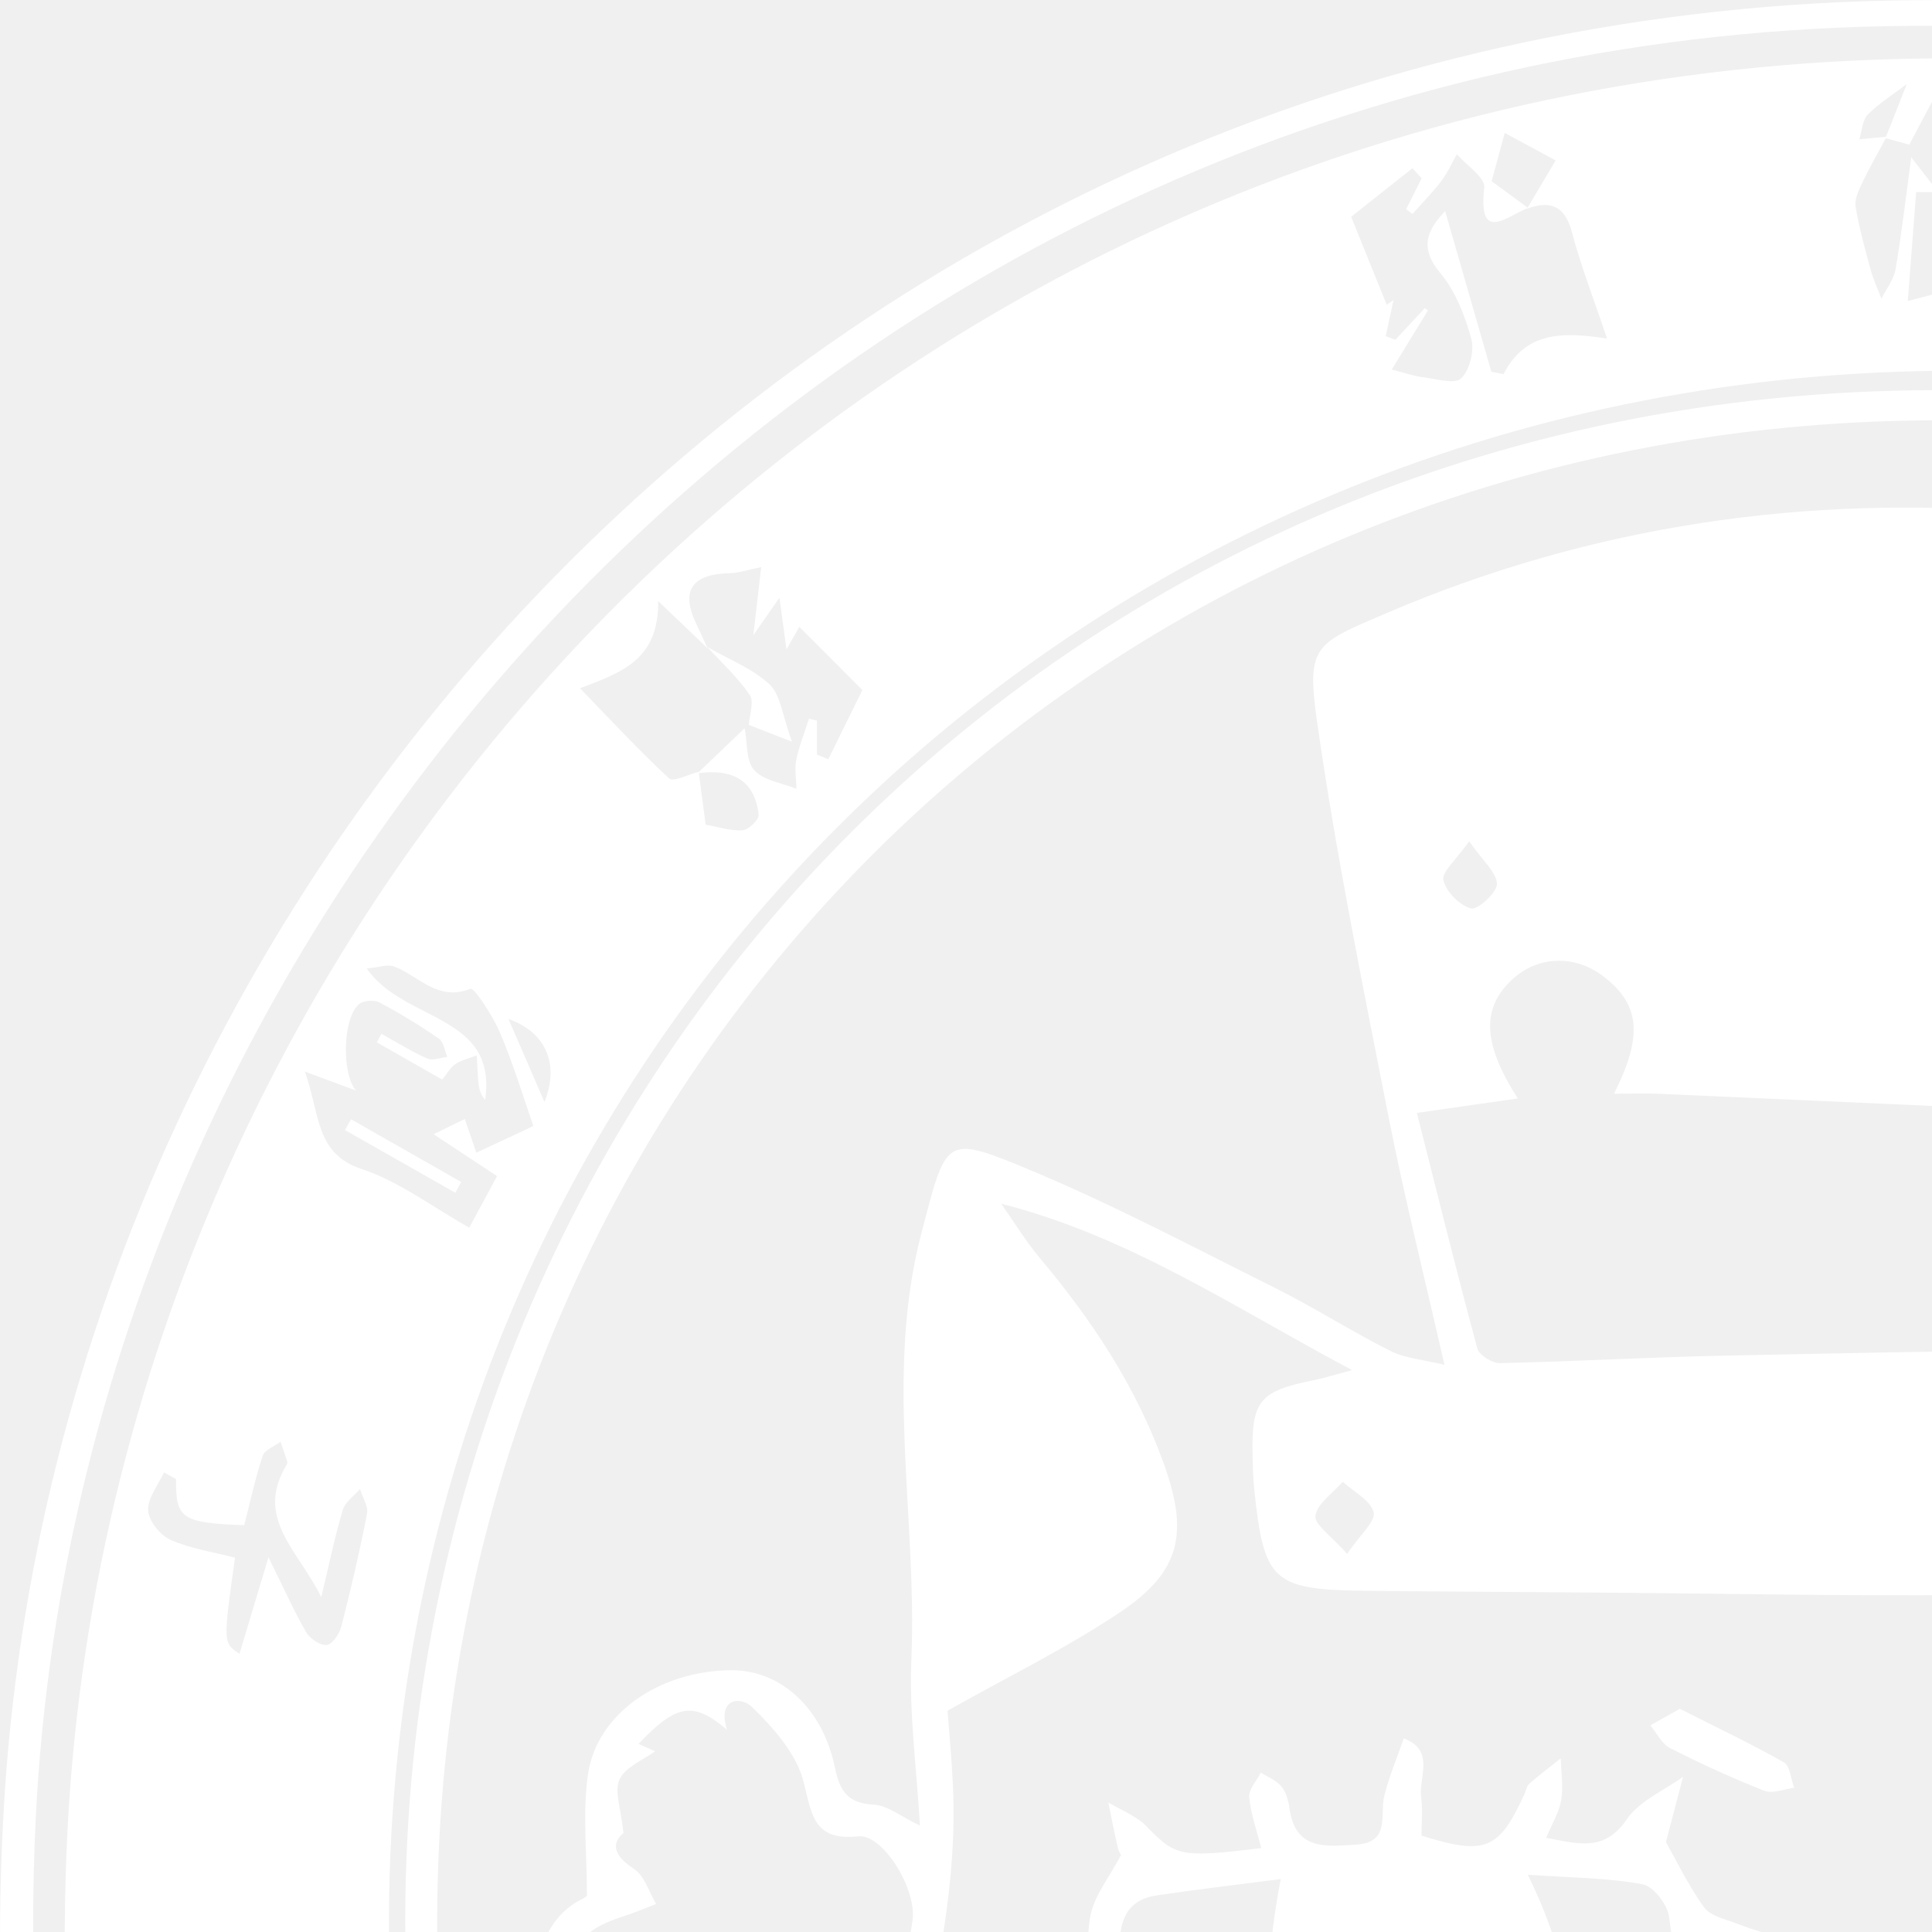
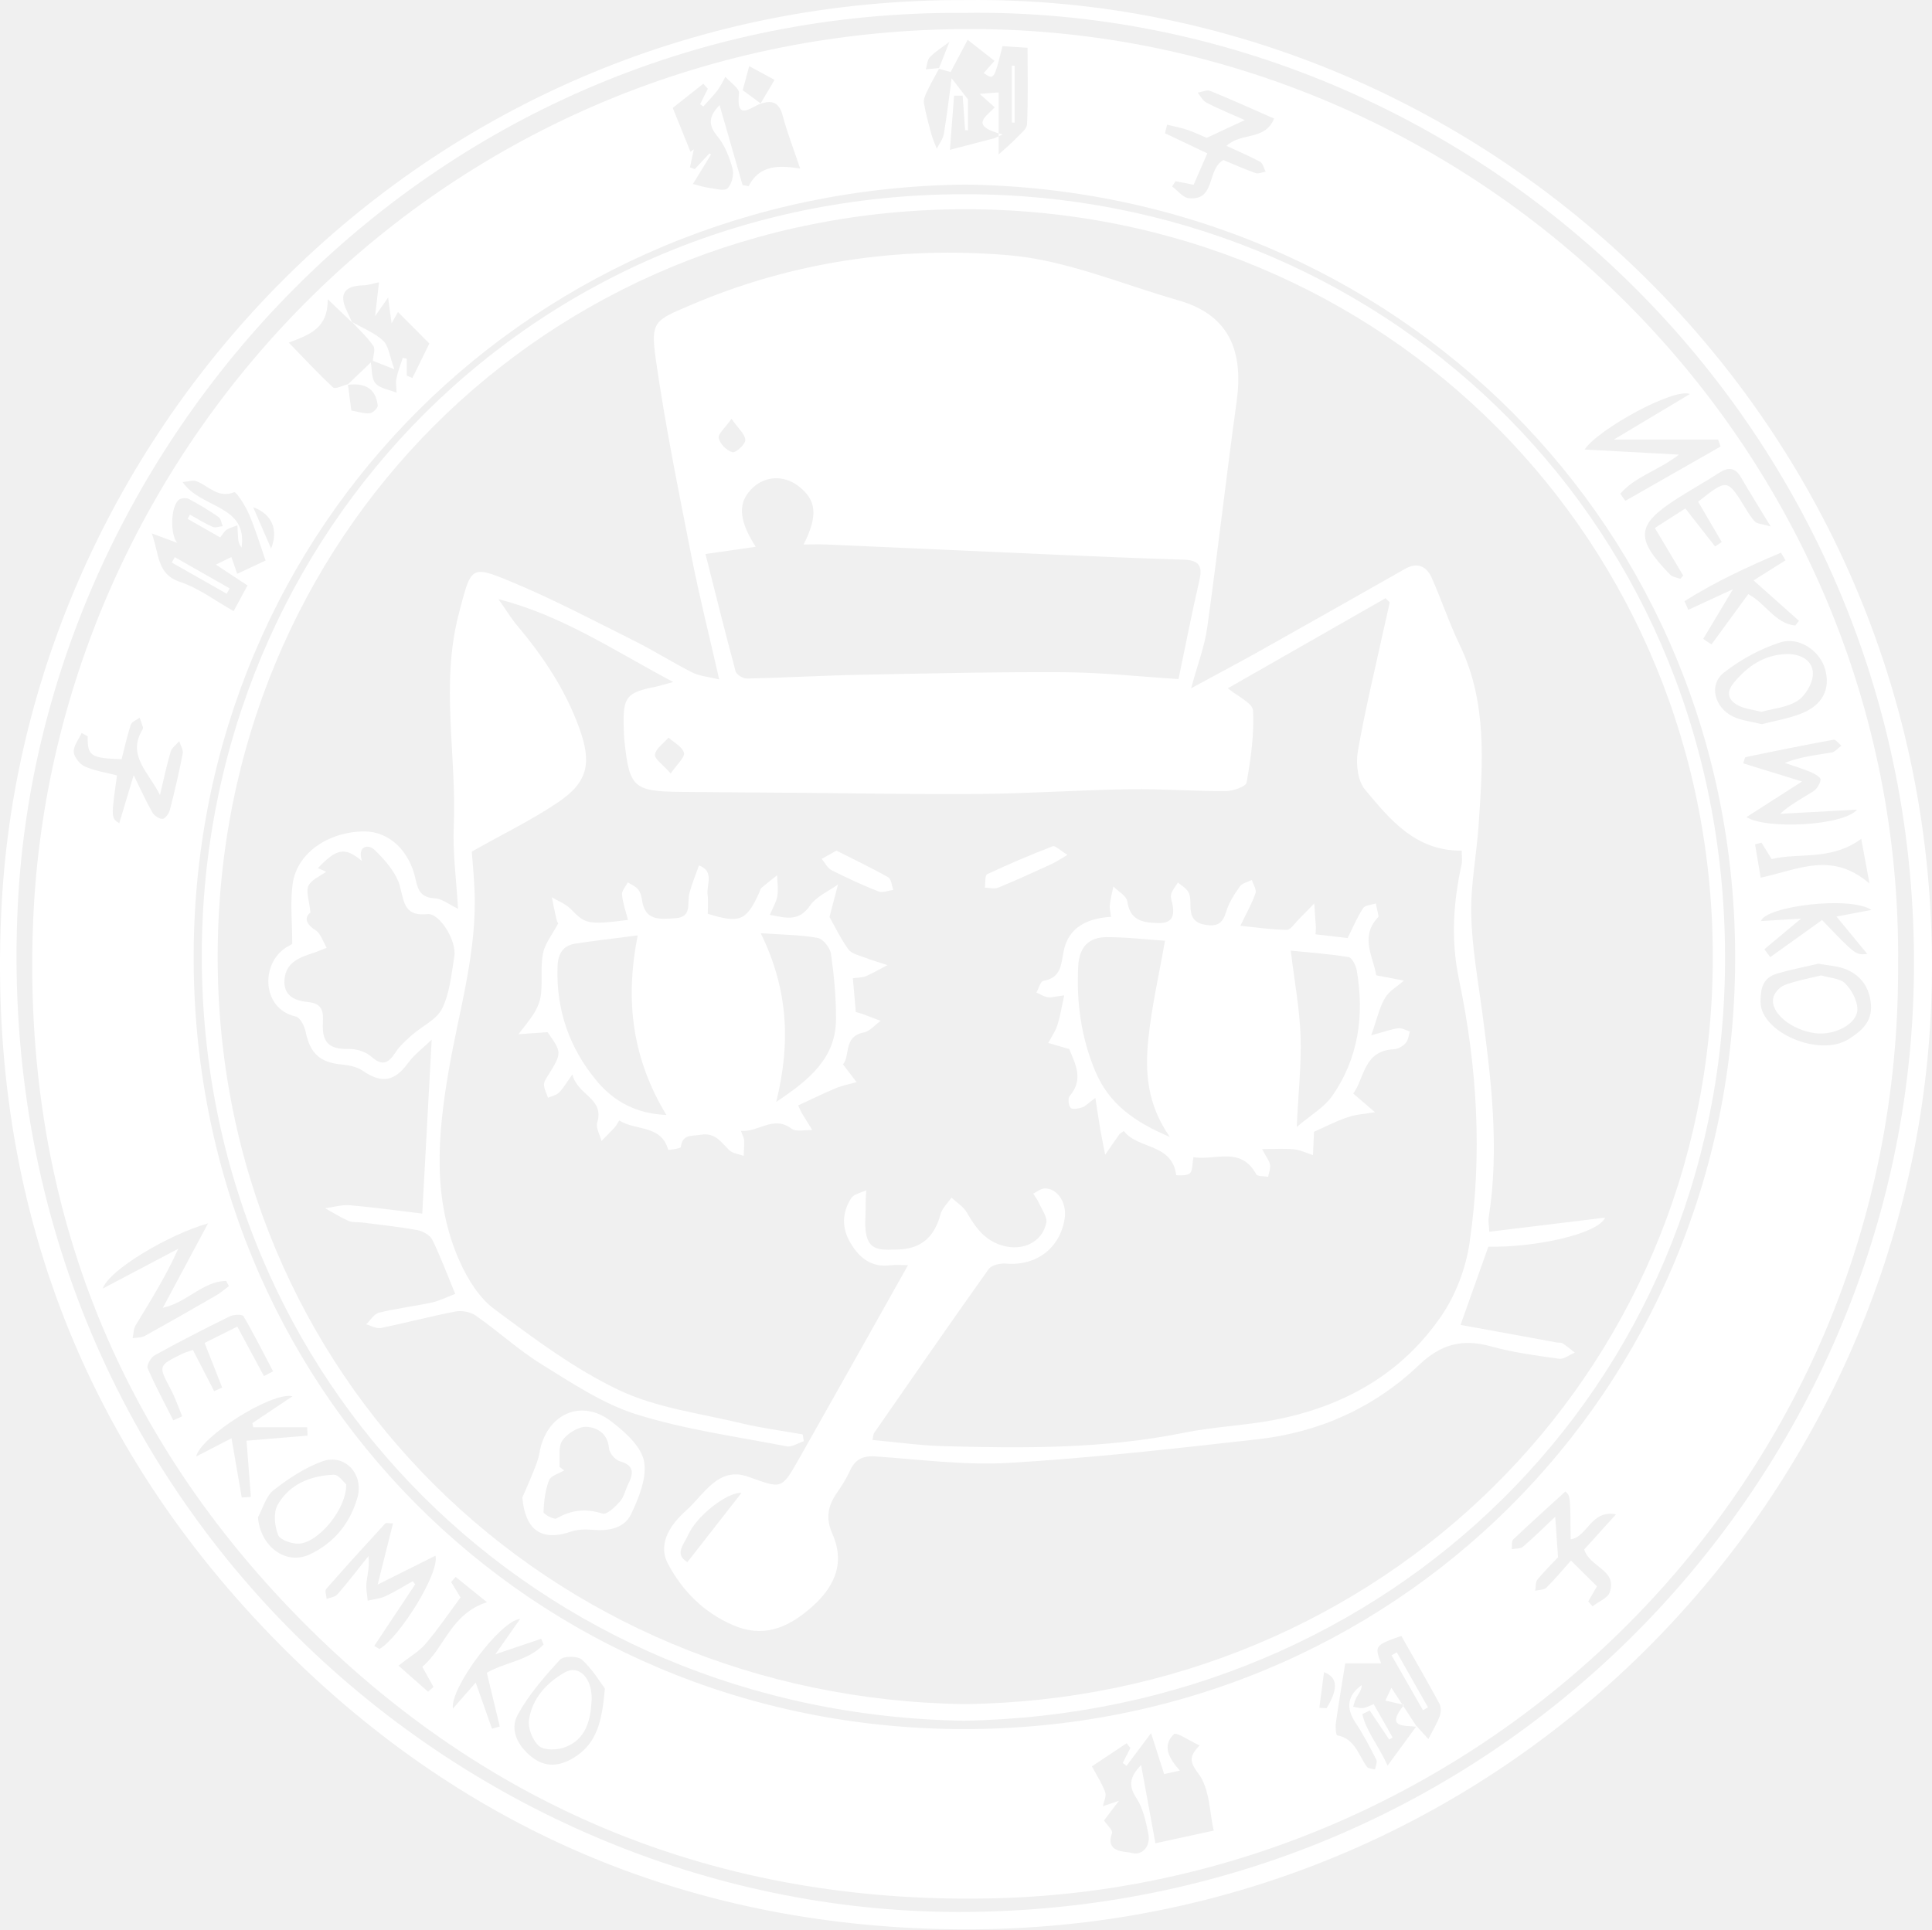
- <svg xmlns="http://www.w3.org/2000/svg" version="1.1" id="logo" x="0px" y="0px" viewBox="0 0 250 250" style="enable-background:new 0 0 250 250;" xml:space="preserve">
+ <svg xmlns="http://www.w3.org/2000/svg" version="1.1" id="neko_logo" x="0px" y="0px" viewBox="0 0 502.1 501.53" style="enable-background:new 0 0 502.1 501.53;" xml:space="preserve">
  <style type="text/css">
	.st0{fill:#fff;}
	@keyframes fade{
    from{
        opacity:0;
    }
    to{
        opacity:1;
    }
	}
	#maru{
		-webkit-animation:fade 1s linear;
	}
	#nekomiko {

	}
	#nekomiko{
		-webkit-animation:fade 2.5s ease-in;
	}
</style>
  <g id="maru">
    <path class="st0" d="M251.12,0.02c136.76-1.59,256.12,113.13,250.8,260.33c-4.69,129.94-112.09,241.79-251.82,241.18   c-68.94-0.3-128.43-24.93-176.72-73.36C20.47,375.09-3.67,309.67,0.45,234.69C7.28,110.46,111.17-0.62,251.12,0.02z M250.57,3.35   C112.59,2.39,10.56,113.83,4.62,235.38c-7.47,152.97,114.56,261.59,244.52,261.63c139.36,0.04,243.3-110.63,248.09-236.96   C502.77,114.21,384.78,1.34,250.57,3.35z" />
    <path class="st0" d="M493.29,250.88c0.58,135.51-108.38,239.02-233.83,242.55c-69.43,1.95-129.67-21.27-178.93-70.01   C29.57,373.01,5.67,310.79,8.62,239.28C13.7,115.92,115.3,7.18,252.81,7.55C384.43,7.9,494.66,116.51,493.29,250.88z M243.96,17.87   c0.13-0.3,0.26-0.6,0.38-0.9c0.8-2.03,1.6-4.05,2.39-6.08c-1.7,1.29-3.54,2.43-5.03,3.93c-0.72,0.72-0.76,2.11-1.1,3.2   c1.18-0.11,2.35-0.22,3.53-0.33c-1.07,2-2.21,3.97-3.18,6.01c-0.46,0.96-0.99,2.12-0.83,3.08c0.46,2.74,1.21,5.44,1.94,8.13   c0.35,1.28,0.93,2.49,1.4,3.74c0.63-1.27,1.6-2.49,1.83-3.83c0.81-4.8,1.37-9.64,2.02-14.47c1.29,1.67,2.59,3.34,4.26,5.5   c0,2.02,0,5.02,0,8.02c-0.25,0-0.5-0.01-0.75-0.01c-0.21-3-0.43-6-0.64-9c-0.74,0-1.49,0-2.23,0c-0.33,4.33-0.67,8.66-1.08,14.09   c4.6-1.2,8.06-2.11,11.53-3.01c0.73-0.33,1.46-0.66,2.19-0.99c-8.95-2.29-4.17-4.68-2.08-7.06c-1.22-1.09-2.21-1.97-3.92-3.49   c2.06-0.16,3.17-0.24,4.95-0.38c0,5.47,0,10.41,0,16.12c2-1.82,3.29-2.87,4.42-4.07c1.11-1.18,2.89-2.47,2.95-3.78   c0.31-6.45,0.14-12.92,0.14-19.87c-2.15-0.14-4.38-0.29-6.52-0.42c-2.2,8.81-2.2,8.81-4.87,6.99c1.01-1.15,2.01-2.28,2.79-3.17   c-2.3-1.81-4.26-3.35-6.96-5.47c-1.53,2.89-2.98,5.63-4.43,8.37C246.02,18.43,244.99,18.15,243.96,17.87z M90.26,100.06   c2.03-1.95,4.06-3.89,6.1-5.84c0.36,1.86,0.15,4.22,1.23,5.43c1.21,1.35,3.59,1.66,5.47,2.42c-0.02-1.26-0.27-2.56-0.02-3.76   c0.37-1.8,1.08-3.54,1.64-5.3c0.34,0.08,0.69,0.16,1.03,0.24c0,1.46,0,2.92,0,4.39c0.49,0.2,0.98,0.4,1.47,0.61   c1.62-3.29,3.24-6.58,4.41-8.96c-3.04-3.05-5.53-5.55-8.16-8.18c-0.46,0.82-1.12,1.98-1.66,2.93c-0.3-2.2-0.6-4.44-0.91-6.69   c-1.1,1.58-2.21,3.16-3.38,4.84c0.32-2.74,0.64-5.52,1.02-8.81c-1.86,0.38-2.94,0.77-4.02,0.79c-4.97,0.1-6.44,2.26-4.38,6.57   c0.5,1.04,0.97,2.1,1.45,3.14c-1.72-1.64-3.43-3.28-6.38-6.1c0.08,7.6-4.7,9.22-10.12,11.28c4.12,4.25,7.69,8.12,11.54,11.67   c0.55,0.5,2.51-0.53,3.82-0.86c0.3,2.29,0.61,4.59,0.9,6.84c1.52,0.27,3.16,0.82,4.76,0.73c0.77-0.04,2.17-1.38,2.1-2.01   C97.64,100.76,94.56,99.46,90.26,100.06z M358.93,432.38c-2.84,0-5.68,0-9.32,0c-0.74,4.61-1.65,10.04-2.44,15.49   c-0.16,1.08,0.03,3.16,0.36,3.22c4.65,0.89,5.5,5.15,7.72,8.2c0.35,0.48,1.39,0.47,2.11,0.68c0.13-0.86,0.64-1.92,0.32-2.55   c-1.66-3.26-3.35-6.54-5.38-9.58c-2.6-3.9-2.14-7.14,1.61-9.82c-0.03,1.31-0.81,2.23-1.4,3.26c-0.41,0.72-0.57,1.58-0.84,2.38   c0.85,0.13,1.72,0.45,2.54,0.35c0.89-0.11,1.73-0.61,2.8-1.02c1.76,3.1,3.34,5.87,4.91,8.65c-0.3,0.18-0.59,0.36-0.89,0.55   c-1.68-2.51-3.37-5.03-5.05-7.54c-0.64,0.3-1.29,0.61-1.93,0.91c0.92,4.36,4.02,7.83,6.57,13.4c3.03-4.14,5.28-7.2,7.52-10.27   c1.08,1.18,2.15,2.35,3.08,3.37c1.24-2.45,2.28-4.14,2.94-5.96c0.35-0.97,0.4-2.38-0.07-3.24c-3.22-5.95-6.62-11.81-9.91-17.61   C357.29,427.69,357.19,427.84,358.93,432.38z M46.05,141.11c-1.93-0.72-3.87-1.43-6.6-2.45c1.98,5.54,1.32,10.63,7.37,12.62   c4.84,1.6,9.13,4.9,13.9,7.58c1.43-2.65,2.49-4.61,3.6-6.67c-3.02-2-5.62-3.71-8.21-5.42c1.25-0.61,2.5-1.22,4.03-1.97   c0.6,1.75,1.08,3.15,1.5,4.36c2.62-1.23,4.89-2.29,7.38-3.45c-1.36-3.9-2.61-8.08-4.31-12.06c-0.92-2.17-3.35-5.89-3.83-5.7   c-4.28,1.69-6.69-1.69-9.87-2.88c-0.87-0.33-2.03,0.12-3.56,0.25c4.86,7,16.93,5.84,15.33,17c-0.82-0.89-0.88-2-0.94-3.11   c-0.05-0.88-0.1-1.76-0.15-2.64c-0.93,0.36-1.94,0.59-2.76,1.12c-0.64,0.41-1.04,1.2-1.71,2.01c-2.93-1.67-5.7-3.25-8.46-4.82   c0.2-0.37,0.4-0.73,0.6-1.1c1.96,1.08,3.87,2.28,5.92,3.19c0.7,0.31,1.72-0.11,2.6-0.2c-0.35-0.81-0.46-1.94-1.08-2.37   c-2.46-1.7-5.03-3.27-7.67-4.67c-0.68-0.36-2.05-0.29-2.63,0.17C44.35,131.6,44.17,138.87,46.05,141.11z M197.6,27   c1.24-2.08,2.48-4.17,3.7-6.24c-2.45-1.32-4.33-2.34-6.59-3.56c-0.63,2.31-1.15,4.23-1.69,6.25c1.65,1.22,3.18,2.34,4.71,3.46   c-2.77,1.08-6.5,4.64-5.67-2.65c0.15-1.28-2.29-2.86-3.54-4.3c-0.67,1.17-1.23,2.43-2.04,3.5c-1.13,1.48-2.46,2.82-3.7,4.22   c-0.28-0.2-0.55-0.4-0.83-0.6c0.67-1.34,1.34-2.67,2.01-4.01c-0.4-0.43-0.79-0.86-1.19-1.3c-2.92,2.31-5.84,4.62-7.93,6.28   c1.79,4.44,3.2,7.91,4.6,11.39c0.29-0.2,0.59-0.41,0.88-0.61c-0.34,1.56-0.67,3.11-1.01,4.67c0.42,0.16,0.83,0.32,1.25,0.47   c1.27-1.36,2.54-2.73,3.8-4.09c0.14,0.09,0.28,0.19,0.42,0.28c-1.48,2.41-2.95,4.82-4.69,7.66c1.7,0.43,2.85,0.85,4.03,0.99   c1.69,0.21,4.1,0.95,4.95,0.15c1.12-1.06,1.74-3.6,1.31-5.15c-0.82-2.97-2.03-6.11-3.98-8.44c-2.91-3.49-1.57-5.72,0.6-8.06   c2,6.96,3.99,13.88,5.98,20.79c0.52,0.1,1.04,0.21,1.57,0.31c2.78-5.39,7.41-5.54,13.4-4.6c-1.72-5.12-3.38-9.37-4.54-13.75   C202.51,26.61,200.64,25.91,197.6,27z M250.97,47.98C139.07,49.14,50.9,136.23,50.33,247.79   c-0.58,112.82,87.8,201.37,199.68,201.68c112.32,0.31,200.36-87.89,200.93-199.46C451.52,137.33,362.93,49.48,250.97,47.98z    M286.91,473.23c0.83,1.24,2.35,2.57,2.1,3.26c-1.91,5.26,3.53,4.71,5.09,5.17c2.72,0.8,5.02-1.73,4.34-4.99   c-0.66-3.2-1.37-6.66-3.12-9.29c-2.39-3.59-1.31-5.85,1.23-8.59c1.35,7.38,2.66,14.49,3.73,20.36c5.82-1.26,10.23-2.22,15.15-3.29   c-1.09-4.59-0.99-10.89-4-14.84c-2.5-3.29-2.21-4.56,0.31-7.3c-2.58-1.19-6.01-3.54-6.64-2.94c-3.23,3.07-1.23,6.38,1.53,9.48   c-2.08,0.46-3.57,0.79-4.08,0.91c-1.12-3.5-2.1-6.55-3.41-10.65c-2.77,3.7-4.57,6.1-6.36,8.5c-0.33-0.24-0.66-0.49-1-0.73   c0.66-1.3,1.33-2.61,1.99-3.91c-0.33-0.41-0.65-0.82-0.98-1.23c-3.04,2.02-6.07,4.05-9.02,6.01c1.35,2.53,2.68,4.53,3.46,6.72   c0.36,1.02-0.37,2.42-0.61,3.65c1.26-0.43,2.52-0.86,4.19-1.43C289.44,469.91,288.27,471.44,286.91,473.23z M468.33,203.15   c-5.37,3.44-9.72,6.23-14.43,9.24c4.74,3.2,24.98,2.39,28.74-1.93c-6.67,0.36-13.34,0.73-20.01,1.09c2.67-2.46,5.73-4,8.6-5.84   c0.95-0.61,1.8-1.96,1.91-3.06c0.06-0.57-1.52-1.51-2.5-1.93c-2.21-0.92-4.52-1.62-6.79-2.41c4.11-1.61,8.16-2.03,12.17-2.7   c0.91-0.15,1.69-1.16,2.52-1.78c-0.68-0.54-1.46-1.65-2.02-1.54c-7.64,1.39-15.25,2.94-22.86,4.53c-0.24,0.05-0.33,0.83-0.62,1.61   C457.96,199.94,462.76,201.42,468.33,203.15z M303.32,32.41c-0.19,0.74-0.38,1.48-0.56,2.23c3.61,1.71,7.23,3.43,11,5.22   c-1.35,3.12-2.45,5.65-3.55,8.17c-1.95-0.39-3.33-0.66-4.71-0.93c-0.29,0.45-0.59,0.91-0.88,1.36c1.43,1.06,2.79,2.91,4.31,3.06   c7.08,0.71,4.6-7.39,9-9.92c2.58,1.06,5.43,2.34,8.37,3.39c0.74,0.26,1.75-0.22,2.63-0.36c-0.46-0.88-0.71-2.16-1.43-2.56   c-2.68-1.47-5.52-2.65-8.74-4.15c3.79-3.59,10.02-1.29,12.36-7.1c-5.68-2.49-11.08-4.95-16.57-7.18c-0.89-0.36-2.19,0.27-3.31,0.45   c0.76,0.89,1.35,2.12,2.32,2.61c3.15,1.61,6.44,2.95,9.95,4.52c-3.41,1.59-6.25,2.91-9.92,4.62c-0.95-0.41-2.89-1.35-4.91-2.05   C306.94,33.19,305.11,32.86,303.32,32.41z M22.79,191.4c-0.52-0.29-1.05-0.58-1.57-0.87c-0.75,1.64-2.13,3.32-2.05,4.92   c0.07,1.36,1.57,3.23,2.91,3.81c2.63,1.16,5.58,1.59,8.33,2.3c-1.55,11.04-1.55,11.04,0.58,12.44c1.16-3.85,2.28-7.6,3.75-12.49   c2.04,4.12,3.31,6.99,4.87,9.69c0.49,0.84,1.83,1.75,2.67,1.66c0.73-0.08,1.64-1.45,1.89-2.4c1.24-4.83,2.37-9.68,3.32-14.57   c0.19-0.98-0.58-2.14-0.91-3.21c-0.76,0.89-1.91,1.67-2.22,2.7c-1.03,3.44-1.75,6.96-2.79,11.3c-2.9-5.99-8.69-10.21-4.49-17.12   c0.08-0.13,0.12-0.34,0.08-0.48c-0.27-0.85-0.57-1.68-0.86-2.52c-0.8,0.6-2.05,1.05-2.31,1.83c-0.98,2.96-1.63,6.03-2.39,8.97   C23.52,197.07,22.71,196.5,22.79,191.4z M97.27,427.84c0.44,0.27,0.89,0.55,1.33,0.82c5.23-3.02,15.64-19.64,14.58-24.27   c-4.88,2.45-9.63,4.83-15.04,7.53c1.44-5.73,2.69-10.72,4-15.92c-1.1,0-1.81-0.21-2.03,0.03c-5.17,5.63-10.31,11.27-15.34,17.02   c-0.41,0.47,0.06,1.71,0.12,2.59c0.95-0.38,2.21-0.5,2.81-1.19c2.79-3.23,5.39-6.62,8.06-9.95c0.35,2.61-0.28,4.78-0.53,6.99   c-0.17,1.5,0.2,3.07,0.33,4.6c1.54-0.37,3.19-0.5,4.59-1.15c2.45-1.14,4.75-2.59,7.12-3.91c0.21,0.27,0.42,0.55,0.63,0.82   C104.36,417.19,100.81,422.52,97.27,427.84z M421.09,128.35c0.44,0.61,0.88,1.23,1.32,1.84c8.25-4.71,16.5-9.41,24.75-14.12   c-0.22-0.6-0.44-1.2-0.66-1.8c-8.58,0-17.17,0-27.09,0c7.24-4.33,13.22-7.91,19.77-11.84c-4.12-1.7-23.85,9.13-27.36,14.42   c8.15,0.44,15.92,0.86,24.49,1.33C431.11,122.3,424.94,123.82,421.09,128.35z M411.72,402.78c2.46-2.72,5-5.53,8.25-9.13   c-6.55-1.27-7.36,5.89-11.78,6.49c-0.08-11.27-0.08-11.27-1.36-12.44c-4.55,4.15-9.12,8.25-13.56,12.47   c-0.49,0.46-0.28,1.67-0.39,2.53c0.99-0.19,2.25-0.05,2.91-0.62c2.97-2.57,5.78-5.34,8.39-7.8c0.21,3.07,0.44,6.36,0.73,10.53   c-1.31,1.4-3.45,3.5-5.35,5.8c-0.55,0.67-0.4,1.92-0.57,2.9c0.98-0.25,2.27-0.19,2.89-0.8c2.22-2.19,4.22-4.62,6.39-7.05   c2.67,2.65,4.74,4.7,6.76,6.7c-0.87,1.51-1.57,2.72-2.27,3.93c0.37,0.42,0.75,0.84,1.12,1.26c1.55-1.21,3.96-2.12,4.48-3.67   C420.32,408.02,413.15,407.47,411.72,402.78z M42.32,339.96c3.88-7.25,7.55-14.1,11.75-21.95c-10.11,2.85-25.72,12.05-27.37,16.95   c7.24-3.82,13.43-7.08,19.63-10.35c-3.24,7.22-7.22,13.52-11.08,19.9c-0.56,0.93-0.53,2.22-0.78,3.34   c1.04-0.17,2.24-0.08,3.11-0.56c6.25-3.45,12.45-7,18.63-10.57c1.17-0.67,2.19-1.59,3.28-2.4c-0.24-0.45-0.48-0.9-0.72-1.35   C52.69,333.06,48.63,338.58,42.32,339.96z M472.57,250.51c-3.41,0.81-7.16,1.51-10.79,2.6c-3.56,1.07-4.26,3.66-4.24,7.35   c0.03,7.9,15.23,14.43,22.83,9.7c3.55-2.21,6.17-4.62,5.87-8.93c-0.31-4.48-2.62-7.87-6.94-9.43   C477.29,251.08,475.08,250.97,472.57,250.51z M157.2,438.92c-1.26-1.67-3.22-5-5.94-7.48c-1.1-1-4.83-1.01-5.75,0   c-4.05,4.45-8.12,9.09-10.97,14.33c-2.15,3.95,0.06,8.11,3.61,10.92c3.55,2.82,7.19,2.54,11.03,0.18   C155.13,453.22,156.48,447.43,157.2,438.92z M457.89,188.25c3.23-0.84,6.68-1.42,9.9-2.63c5.81-2.18,8.01-6.41,6.53-11.68   c-1.31-4.67-6.7-8.56-11.69-6.94c-5.21,1.69-10.32,4.47-14.63,7.86c-3.99,3.13-2.47,9.06,2.42,11.42   C452.6,187.32,455.16,187.56,457.89,188.25z M430.07,137.25c2.82-1.81,5.28-3.39,7.93-5.08c2.73,3.49,5.23,6.69,7.73,9.88   c0.58-0.39,1.16-0.77,1.73-1.16c-2.06-3.51-4.12-7.03-6.14-10.47c7.58-6,7.57-5.99,12.22,1.56c0.78,1.27,1.55,2.61,2.6,3.64   c0.58,0.57,1.72,0.56,4.04,1.23c-3.11-5.12-5.47-8.87-7.68-12.7c-1.51-2.62-3.28-2.82-5.72-1.24c-3.49,2.26-7.13,4.29-10.64,6.52   c-10.95,6.94-11.33,10.43-2.12,19.93c0.62,0.64,1.77,0.76,2.67,1.12c0.25-0.29,0.5-0.58,0.75-0.87   C435.05,145.59,432.65,141.57,430.07,137.25z M67.04,394.42c0.6,7.55,7.22,12.54,13.4,9.67c6.34-2.95,10.53-8.1,12.44-14.75   c1.77-6.17-3.32-11.58-9.15-9.45c-4.54,1.66-8.81,4.47-12.64,7.48C69.11,388.92,68.35,392.02,67.04,394.42z M45.04,369.21   c0.77-0.35,1.55-0.69,2.32-1.04c-1-2.39-1.83-4.86-3.04-7.14c-3.19-6.02-3.26-6,3-9.09c0.85-0.42,1.79-0.66,2.81-1.03   c1.92,3.73,3.72,7.23,5.53,10.73c0.69-0.32,1.39-0.63,2.08-0.95c-1.49-3.78-2.98-7.56-4.57-11.6c2.92-1.46,5.54-2.76,8.5-4.24   c2.46,4.56,4.69,8.72,6.93,12.87c0.79-0.41,1.58-0.83,2.37-1.24c-2.52-4.8-4.95-9.66-7.69-14.33c-0.31-0.54-2.6-0.45-3.62,0.05   c-6.55,3.23-13.06,6.57-19.45,10.1c-0.99,0.55-2.18,2.61-1.85,3.36C40.36,360.28,42.77,364.72,45.04,369.21z M62.83,389.28   c0.79-0.06,1.58-0.11,2.37-0.17c-0.37-4.83-0.75-9.65-1.13-14.6c5.5-0.46,10.68-0.89,15.86-1.32c-0.03-0.73-0.06-1.46-0.1-2.19   c-4.67,0-9.34,0-14.01,0c-0.07-0.36-0.15-0.71-0.22-1.07c3.24-2.17,6.48-4.35,10.42-6.98c-5.48-1.22-23.9,10.53-25.05,15.67   c3.13-1.61,5.75-2.97,9.2-4.75C61.13,379.45,61.98,384.36,62.83,389.28z M466.57,162.61c0.32-0.41,0.63-0.82,0.95-1.23   c-3.81-3.39-7.61-6.78-11.79-10.51c3.24-2.04,5.77-3.63,8.3-5.22c-0.39-0.66-0.79-1.32-1.18-1.98c-8.64,3.64-17.13,7.6-25.08,12.6   c0.33,0.75,0.67,1.5,1,2.25c3.54-1.63,7.08-3.27,11.6-5.35c-2.94,4.92-5.34,8.91-7.73,12.91c0.72,0.48,1.43,0.96,2.15,1.44   c3.17-4.33,6.34-8.67,9.56-13.07C458.83,156.8,461.31,162.09,466.57,162.61z M486.36,236.54c-5.41-3.71-27.47-1.01-28.71,2.89   c3.06-0.19,6.07-0.37,10.42-0.64c-3.88,3.25-6.71,5.61-9.54,7.97c0.51,0.68,1.03,1.36,1.54,2.04c4.51-3.23,9.02-6.45,13.46-9.64   c8.76,9.14,8.76,9.14,11.75,8.81c-2.65-3.22-5.17-6.27-8.01-9.72C480.57,237.63,482.98,237.18,486.36,236.54z M123.63,437.38   c1.52,4.31,2.88,8.15,4.23,11.99c0.67-0.19,1.35-0.38,2.02-0.57c-1.1-4.59-2.21-9.19-3.36-13.97c4.74-2.76,10.87-3.12,14.75-7.37   c-0.21-0.49-0.42-0.97-0.63-1.46c-3.56,1.2-7.12,2.41-11.9,4.02c2.56-3.66,4.36-6.23,6.44-9.19c-5.09,0.38-18.32,18.04-17.48,23.33   C119.74,441.83,121.41,439.92,123.63,437.38z M483.71,218.06c-7.96,5.79-16.13,3.51-23.29,5.25c-1-1.63-1.81-2.95-2.62-4.26   c-0.56,0.14-1.13,0.29-1.69,0.43c0.55,3.26,1.1,6.51,1.47,8.68c9.93-2.18,18.5-6.89,28.27,1.5   C484.97,224.88,484.32,221.36,483.71,218.06z M119.69,415.25c-3.03,4.08-5.83,8.23-9.05,12.02c-1.72,2.02-4.18,3.42-7.08,5.71   c2.12,1.87,4.91,4.32,7.7,6.78c0.46-0.42,0.93-0.83,1.39-1.25c-0.87-1.58-1.75-3.16-2.9-5.23c5.81-4.84,7.29-13.72,16.81-16.79   c-3.08-2.49-5.61-4.53-8.15-6.58c-0.39,0.45-0.78,0.89-1.17,1.34C118.06,412.58,118.88,413.93,119.69,415.25z M65.8,131.86   c1.79,4.12,3.01,6.95,4.65,10.73C72.4,137.81,70.72,133.58,65.8,131.86z M342.88,443.93c0.63,0.04,1.26,0.08,1.89,0.12   c3.02-5.07,2.96-7.95-0.67-9.38C343.68,437.88,343.28,440.9,342.88,443.93z" />
    <path class="st0" d="M250.53,447.3c-111.04-1.73-198.1-87.76-198.09-198.82c0.01-109.98,87.3-200.74,203.51-197.93   c106.09,2.56,193.33,86.43,192.36,200.37C447.38,360.52,361.54,445.32,250.53,447.3z M250.67,442.98   c108.4-1.38,193.8-85.49,194.46-192.9c0.68-109.43-85.21-195.62-194.06-195.69C141.67,54.32,56.72,139.76,56.57,248.45   C56.41,357.49,142.34,441.44,250.67,442.98z" />
    <path class="st0" d="M263.69,17.1c0,4.93,0,9.86,0,14.79c-0.24-0.01-0.49-0.02-0.73-0.04c0-4.93,0-9.85,0-14.78   C263.2,17.07,263.45,17.08,263.69,17.1z" />
    <path class="st0" d="M361.6,438.74c2.21,3.38,4.41,6.75,6.62,10.13c-3.27-0.42-8.26,0.44-3.33-5.69c-1.99-0.46-3.29-0.76-4.85-1.12   C360.61,440.84,361.11,439.79,361.6,438.74z" />
    <path class="st0" d="M96.9,93.8c0.08-1.32,0.71-3.01,0.12-3.87c-1.55-2.27-3.63-4.17-5.5-6.21c2.72,1.57,5.81,2.75,8.05,4.84   c1.45,1.36,1.67,4.04,2.91,7.42C99.52,94.82,98.21,94.31,96.9,93.8z" />
    <path class="st0" d="M473.29,253.55c2.34,0.71,4.94,0.76,6.25,2.09c1.67,1.68,3.14,4.39,3.17,6.67c0.05,3.85-5.98,6.95-11,6.26   c-6.12-0.84-11.55-5.17-10.9-9.07c0.22-1.31,1.7-2.96,2.99-3.44C466.86,254.9,470.15,254.34,473.29,253.55z" />
    <path class="st0" d="M153.76,441.88c-0.25,5.23-1.42,10.16-6.82,12.27c-2.02,0.79-5.36,0.93-6.79-0.23   c-1.69-1.38-2.99-4.65-2.67-6.83c0.81-5.54,4.49-9.6,9.27-12.34C150.47,432.61,153.96,436.28,153.76,441.88z" />
    <path class="st0" d="M457.76,185.04c-2.36-0.6-4.23-0.78-5.8-1.55c-2.66-1.31-3.59-3.3-1.4-5.97c3.62-4.42,8.06-7.4,13.9-7.5   c3.43-0.06,6.73,1.63,6.69,5.17c-0.03,2.4-1.92,5.64-3.97,6.96C464.41,183.93,460.69,184.22,457.76,185.04z" />
    <path class="st0" d="M89.97,385.84c0.16,6.4-7.22,15.18-12.3,15.43c-1.84,0.09-4.89-0.97-5.4-2.28c-0.91-2.31-1.26-5.76-0.13-7.77   c3.04-5.44,8.57-7.61,14.59-7.87C87.99,383.29,89.36,385.34,89.97,385.84z" />
    <path class="st0" d="M45.42,144.83c4.75,2.71,9.51,5.41,14.26,8.12c-0.25,0.46-0.5,0.93-0.76,1.39c-4.76-2.7-9.52-5.41-14.28-8.11   C44.91,145.76,45.16,145.3,45.42,144.83z" />
    <path class="st0" d="M369.8,444.57c-2.72-4.76-5.43-9.51-8.15-14.27c0.45-0.26,0.91-0.52,1.36-0.78c2.7,4.76,5.4,9.53,8.1,14.29   C370.68,444.06,370.24,444.32,369.8,444.57z" />
  </g>
  <g id="nekomiko">
    <path class="st0" d="M379.88,221.13c-12.07,0.09-18.63-8.11-25.1-15.83c-1.92-2.28-2.45-6.73-1.91-9.89   c1.9-10.97,4.55-21.81,6.93-32.7c0.45-2.04,0.92-4.08,1.38-6.12c-0.36-0.36-0.72-0.72-1.09-1.09   c-13.76,7.86-27.52,15.73-40.99,23.42c2.41,2.03,6.45,3.81,6.55,5.81c0.32,6.2-0.59,12.52-1.67,18.68   c-0.19,1.07-3.54,2.24-5.44,2.24c-8.32,0.04-16.65-0.62-24.96-0.49c-12.97,0.2-25.93,1.1-38.91,1.23   c-15.95,0.15-31.91-0.19-47.86-0.31c-9.99-0.08-19.99-0.12-29.98-0.23c-12.14-0.13-13.28-1.17-14.53-13.12   c-0.16-1.49-0.19-2.99-0.22-4.49c-0.14-6.98,0.91-8.24,7.91-9.64c1.28-0.26,2.54-0.66,4.97-1.31   c-15.31-8.13-28.9-17.34-45.41-21.53c1.67,2.36,3.18,4.86,5.03,7.06c6.69,7.97,12.35,16.49,15.94,26.37   c3.28,9.03,2.41,14.06-5.52,19.39c-6.86,4.61-14.36,8.26-22.39,12.79c0.19,2.51,0.53,6.1,0.7,9.7c0.77,16.21-4.03,31.6-6.72,47.33   c-2.84,16.64-4.32,33.52,2.91,49.57c2.06,4.57,5.04,9.41,8.95,12.31c10.38,7.7,20.91,15.63,32.5,21.11   c9.73,4.6,20.99,6.01,31.64,8.57c5.27,1.27,10.67,1.96,16.02,2.91c0.09,0.59,0.18,1.18,0.28,1.77c-1.48,0.48-3.09,1.59-4.43,1.33   c-13.06-2.53-26.36-4.35-38.99-8.29c-8.69-2.71-16.67-8.07-24.54-12.92c-6.07-3.74-11.4-8.65-17.25-12.76   c-1.37-0.96-3.62-1.39-5.28-1.08c-6.52,1.24-12.94,2.97-19.45,4.29c-1.15,0.23-2.51-0.61-3.78-0.96c1.09-1.04,2.03-2.7,3.31-3.02   c4.51-1.11,9.16-1.65,13.71-2.64c2.05-0.44,3.97-1.44,6.12-2.24c-2.08-5.02-3.8-9.67-5.97-14.1c-0.59-1.21-2.48-2.23-3.92-2.49   c-4.74-0.87-9.54-1.36-14.33-1.98c-1.16-0.15-2.44,0.05-3.46-0.39c-2.12-0.93-4.1-2.19-6.14-3.31c2.16-0.28,4.35-0.96,6.47-0.78   c6.44,0.56,12.85,1.46,18.78,2.17c0.81-14.93,1.61-29.69,2.45-45.21c-2.13,2.07-4.49,3.82-6.15,6.08c-3.51,4.8-6.84,5.39-11.77,2   c-1.49-1.03-3.58-1.45-5.44-1.62c-5.68-0.52-8.27-2.91-9.4-8.53c-0.3-1.48-1.43-3.71-2.54-3.95c-9.2-1.97-9.34-14.76-1.52-18.52   c0.44-0.21,0.79-0.6,0.58-0.44c0-5.56-0.58-10.7,0.13-15.65c1.13-7.89,9.28-13.46,18.56-13.5c6.37-0.03,11.8,4.87,13.4,12.6   c0.63,3.02,1.64,4.62,5.01,4.79c1.79,0.09,3.52,1.53,5.99,2.71c-0.43-7.45-1.41-14.49-1.11-21.48c0.77-18.4-3.48-36.97,1.3-55.18   c3.21-12.25,2.95-12.77,13.46-8.42c11.03,4.57,21.64,10.19,32.34,15.53c5.06,2.53,9.85,5.6,14.91,8.14   c1.88,0.95,4.16,1.1,6.97,1.79c-2.61-11.49-5.21-21.78-7.25-32.18c-3.33-16.96-6.79-33.93-9.23-51.03   c-1.42-9.95-0.27-10.1,9.07-14.1c26.46-11.32,54.36-15.34,82.59-12.96c14.95,1.26,29.49,7.55,44.17,11.74   c13.41,3.83,16.9,13.4,15.13,26.25c-2.71,19.6-4.93,39.27-7.66,58.87c-0.67,4.83-2.49,9.51-4.17,15.71   c6.84-3.71,12.35-6.62,17.78-9.66c12.63-7.09,25.23-14.23,37.83-21.38c3.23-1.83,5.58-0.66,6.92,2.35   c2.56,5.76,4.55,11.78,7.28,17.45c7.22,14.98,5.96,30.78,4.92,46.57c-0.51,7.8-2.1,15.58-1.94,23.35   c0.17,8.4,1.69,16.79,2.81,25.16c2.38,17.84,4.56,35.68,1.74,53.69c-0.17,1.09,0.08,2.25,0.15,3.75   c10.05-1.22,19.77-2.41,30.09-3.67c-1.84,4.3-18.48,7.82-30.34,7.55c-2.34,6.59-4.66,13.13-7.22,20.33   c8.2,1.5,16.61,3.04,25.03,4.58c0.49,0.09,1.1-0.05,1.47,0.2c1.11,0.73,2.14,1.61,3.19,2.42c-1.36,0.57-2.81,1.78-4.07,1.61   c-5.92-0.83-11.91-1.62-17.66-3.21c-7.41-2.05-12.97-0.69-18.79,4.86c-11.62,11.08-25.94,17.49-41.93,19.28   c-21.48,2.41-42.99,4.84-64.55,6.13c-11.54,0.69-23.24-0.9-34.84-1.68c-3.35-0.23-5.3,0.91-6.62,3.88   c-0.88,1.96-2.07,3.81-3.3,5.58c-2.35,3.37-3.01,6.57-1.19,10.66c3.63,8.16,0.08,14.54-6.2,19.76c-5.82,4.84-11.99,7.34-19.75,3.93   c-7.6-3.34-13.03-8.88-16.74-15.83c-3-5.63,1.14-10.77,4.79-14.01c4.47-3.96,8.19-11.45,15.99-8.7c8.69,3.06,8.58,3.58,13.21-4.59   c9.41-16.62,18.74-33.29,28.36-50.39c-1.57,0-3.13-0.16-4.66,0.03c-4.82,0.58-7.88-1.83-10.22-5.68c-2.41-3.97-2.3-8,0.12-11.78   c0.69-1.07,2.56-1.39,3.89-2.05c-0.05,1.28-0.16,2.56-0.14,3.84c0.06,2.95-0.49,6.14,0.46,8.77c1.2,3.32,4.62,2.86,7.76,2.8   c6.38-0.12,9.67-3.39,11.27-9.23c0.43-1.56,1.85-2.85,2.81-4.26c1.37,1.28,3.13,2.34,4.02,3.9c2.21,3.88,4.66,7.24,9.23,8.56   c5.22,1.51,10.26-0.78,11.39-5.87c0.33-1.5-1.12-3.43-1.86-5.11c-0.39-0.89-1.01-1.69-1.53-2.52c0.98-0.47,1.95-1.3,2.95-1.34   c3.28-0.12,5.81,3.7,5.25,7.63c-1.11,7.82-7.37,12.57-15.23,11.9c-1.5-0.13-3.8,0.37-4.55,1.42   c-10.04,14.1-19.88,28.35-29.75,42.58c-0.25,0.36-0.23,0.91-0.44,1.85c6.21,0.56,12.26,1.43,18.32,1.6   c20.98,0.59,41.93,0.72,62.68-3.49c7.63-1.55,15.52-1.84,23.18-3.28c18.04-3.41,33.32-11.87,43.74-27.2   c3.69-5.44,6.28-12.29,7.24-18.81c3.37-22.92,2.01-45.87-2.73-68.48c-2.15-10.26-1.51-20.09,0.69-30.07   C380.06,223.62,379.88,222.6,379.88,221.13z M196.4,142.14c-4.03,0.58-8.06,1.15-13.06,1.87c2.69,10.62,5.15,20.58,7.83,30.49   c0.23,0.86,1.93,1.91,2.93,1.89c9.82-0.22,19.63-0.79,29.45-0.98c17.64-0.35,35.28-0.77,52.92-0.67c9.75,0.06,19.5,1.13,29.81,1.78   c1.82-8.69,3.49-17.32,5.47-25.87c0.91-3.94-0.62-5.06-4.25-5.17c-10.97-0.33-21.93-0.8-32.9-1.28   c-19.94-0.87-39.88-1.79-59.83-2.66c-1.86-0.08-3.73-0.01-5.92-0.01c3.85-7.62,3.32-11.69-1.51-15.29   c-3.6-2.68-8.24-2.54-11.49,0.35C191.65,130.34,191.8,134.97,196.4,142.14z M80.68,237.2c-1.15,0.93-1.89,2.53,1.35,4.63   c1.36,0.88,1.94,2.99,2.87,4.54c-1.33,0.51-2.64,1.09-3.99,1.52c-3.46,1.12-6.66,2.53-6.98,6.78c-0.32,4.28,2.82,5.48,6.07,5.8   c3.73,0.36,4.08,2.32,3.91,5.42c-0.28,5.27,1.8,6.91,6.73,6.78c1.96-0.05,4.4,0.71,5.84,1.99c2.92,2.59,4.48,1.72,6.31-1.1   c1.09-1.68,2.68-3.09,4.2-4.44c2.66-2.36,6.5-4.06,7.93-6.98c1.99-4.06,2.4-8.96,3.15-13.55c0.66-4.03-3.82-11.3-6.98-10.97   c-5.74,0.6-6.02-2.64-7.09-7c-0.89-3.61-3.88-7.02-6.69-9.73c-1.49-1.44-4.53-1.15-3.24,2.93c-4.39-3.7-6.53-3.33-11.45,1.84   c1.01,0.45,1.95,0.86,2.15,0.95c-1.52,1.12-3.83,2.02-4.6,3.64C79.45,231.79,80.37,234.07,80.68,237.2z M178.64,406.08   c4.81-6.16,9.49-12.16,14.07-18.02c-3.65-0.21-11.64,5.85-13.94,11.09C177.77,401.43,175.16,404,178.64,406.08z M174.32,201.07   c1.69-2.5,3.73-4.25,3.43-5.38c-0.41-1.56-2.58-2.66-4-3.95c-1.26,1.46-3.3,2.8-3.53,4.41   C170.06,197.3,172.32,198.79,174.32,201.07z M190.11,108.86c-1.7,2.42-3.58,3.97-3.33,5.03c0.34,1.49,2.09,3.28,3.57,3.66   c0.87,0.22,3.38-2.07,3.35-3.18C193.65,112.87,191.88,111.41,190.11,108.86z" />
    <path class="st0" d="M276.58,258.74c-2.39,0.3-3.39,0.64-4.3,0.49c-1.02-0.17-1.95-0.79-2.93-1.22c0.59-1.06,1.05-2.91,1.8-3.04   c4.59-0.79,4.58-4.08,5.27-7.66c1.22-6.29,6.15-8.59,12.32-8.99c-0.14-1.22-0.42-2.19-0.31-3.12c0.18-1.6,0.6-3.18,0.92-4.76   c1.26,1.28,3.4,2.42,3.61,3.85c0.73,4.9,3.81,5.53,7.86,5.65c3.52,0.11,4.46-1.43,3.95-4.53c-0.16-0.99-0.64-2.05-0.41-2.94   c0.29-1.1,1.16-2.05,1.77-3.06c0.92,0.8,2.12,1.44,2.69,2.44c0.54,0.94,0.57,2.26,0.56,3.41c-0.02,2.81,0.68,4.65,3.99,5.16   c3.16,0.49,4.43-0.52,5.31-3.47c0.7-2.34,2.13-4.52,3.56-6.54c0.6-0.86,2.04-1.12,3.1-1.66c0.35,1.16,1.27,2.51,0.95,3.44   c-0.9,2.62-2.31,5.08-3.93,8.46c4.34,0.44,8.19,1.03,12.05,1.07c1,0.01,2.05-1.68,3.02-2.65c1.4-1.38,2.75-2.82,4.12-4.23   c0.15,2.05,0.3,4.09,0.43,6.14c0.02,0.33-0.03,0.66-0.09,1.89c2.74,0.32,5.55,0.64,8.34,0.97c1.43-2.85,2.51-5.46,4.03-7.78   c0.52-0.79,2.16-0.83,3.3-1.21c0.23,1.06,0.47,2.11,0.68,3.17c0.03,0.14-0.04,0.36-0.15,0.47c-4.79,5.17-1.1,10.38-0.44,15.04   c2.7,0.51,4.95,0.94,7.2,1.37c-1.68,1.49-3.84,2.7-4.92,4.54c-1.45,2.47-2.06,5.43-3.57,9.69c3.46-0.94,5.22-1.6,7.02-1.83   c0.96-0.12,2.02,0.53,3.03,0.83c-0.33,1.01-0.41,2.25-1.06,2.97c-0.73,0.81-1.96,1.59-3,1.64c-8.06,0.32-7.73,7.66-10.67,11.52   c2.21,1.9,3.94,3.38,5.66,4.86c-2.37,0.41-4.83,0.53-7.08,1.29c-3.19,1.09-6.21,2.66-8.77,3.79c-0.11,2.5-0.19,4.28-0.27,6.07   c-1.62-0.52-3.21-1.32-4.86-1.5c-2.45-0.26-4.95-0.07-8.36-0.07c1.13,2.16,1.9,3.08,2.07,4.09c0.16,0.98-0.31,2.07-0.5,3.11   c-1.06-0.2-2.76-0.05-3.09-0.65c-4.02-7.35-10.6-3.53-16.32-4.43c-0.34,1.77-0.18,3.48-0.94,4.2c-0.73,0.69-3.54,0.5-3.54,0.45   c-1.06-8.36-10.02-6.66-13.61-11.47c-0.71,0.55-1.04,0.7-1.22,0.95c-1.23,1.73-2.42,3.48-3.63,5.22c-0.42-2.17-0.88-4.34-1.26-6.52   c-0.42-2.43-0.76-4.87-1.29-8.25c-1.92,1.42-2.6,2.2-3.44,2.47c-0.96,0.31-2.56,0.6-2.99,0.11c-0.57-0.64-0.75-2.47-0.25-3.06   c3.72-4.35,1.45-8.39-0.11-12.22c-2.02-0.59-3.74-1.09-5.46-1.59c0.81-1.51,1.84-2.96,2.36-4.56   C275.5,264.34,275.85,261.99,276.58,258.74z M304.03,295.55c-6.03-8.6-6.45-17.08-5.59-25.5c0.86-8.37,2.77-16.63,4.32-25.51   c-5.01-0.33-10.12-0.95-15.22-0.93c-4.71,0.02-7.08,2.7-7.33,7.61c-0.49,9.47,0.79,18.55,4.47,27.32   C288.2,286.89,294.73,291.62,304.03,295.55z M337,292.96c3.81-3.24,7.13-5.11,9.12-7.93c6.96-9.89,8.49-21.1,6.47-32.84   c-0.22-1.26-1.23-3.25-2.12-3.4c-4.93-0.81-9.95-1.16-15.02-1.68c0.98,8.14,2.31,15.17,2.55,22.24   C338.24,276.59,337.43,283.87,337,292.96z" />
    <path class="st0" d="M160.93,291.26c-0.66,1.03-0.87,1.49-1.2,1.84c-1.11,1.18-2.27,2.33-3.41,3.48c-0.41-1.6-1.52-3.42-1.11-4.78   c1.93-6.33-5.13-7.03-6.45-12.51c-1.61,2.24-2.38,3.64-3.47,4.71c-0.71,0.7-1.9,0.92-2.87,1.35c-0.38-1.15-1.04-2.29-1.04-3.45   c-0.01-0.89,0.74-1.82,1.26-2.66c3.39-5.55,3.39-5.65-0.33-10.93c-2.78,0.19-5.18,0.36-7.57,0.53c1.45-1.94,3.07-3.77,4.29-5.85   c0.84-1.44,1.45-3.18,1.6-4.83c0.32-3.45-0.18-7.03,0.5-10.39c0.51-2.51,2.35-4.74,3.96-7.78c0.21,0.36-0.26-0.16-0.4-0.75   c-0.49-1.99-0.86-4-1.27-6c1.66,1.01,3.62,1.73,4.93,3.08c3.74,3.86,4.37,4.12,14.85,2.82c-0.56-2.24-1.35-4.39-1.55-6.59   c-0.09-1,0.96-2.11,1.5-3.18c0.91,0.58,2,1,2.66,1.79c0.6,0.72,0.91,1.81,1.04,2.78c0.74,5.57,4.78,4.99,8.65,4.75   c4.47-0.28,3-3.86,3.64-6.37c0.64-2.51,1.66-4.92,2.51-7.37c4.13,1.57,1.88,5.06,2.25,7.72c0.22,1.61,0.04,3.28,0.04,4.86   c8.28,2.58,10.01,1.86,13.33-5.39c0.21-0.45,0.29-1.05,0.63-1.34c1.31-1.14,2.7-2.19,4.06-3.27c0.05,1.8,0.35,3.64,0.06,5.39   c-0.25,1.55-1.16,2.99-1.94,4.89c4.19,0.79,7.53,1.86,10.43-2.4c1.63-2.38,4.8-3.7,7.28-5.5c-0.72,2.74-1.44,5.48-2.22,8.46   c1.34,2.36,2.87,5.57,4.92,8.42c0.82,1.14,2.75,1.54,4.24,2.12c1.93,0.74,3.93,1.32,5.9,1.97c-1.86,0.97-3.68,2.04-5.6,2.88   c-0.85,0.38-1.9,0.32-3.39,0.54c0.28,3.09,0.53,5.97,0.78,8.77c0.86,0.25,1.34,0.36,1.79,0.53c1.56,0.58,3.1,1.18,4.65,1.77   c-1.46,1.05-2.8,2.72-4.39,3.02c-5.37,1.02-3.46,6.13-5.39,8.29c1.37,1.79,2.45,3.2,3.53,4.62c-1.79,0.51-3.66,0.85-5.36,1.56   c-3.32,1.39-6.56,2.98-9.83,4.49c0.64,1.34,0.75,1.65,0.92,1.92c0.91,1.5,1.83,2.99,2.75,4.48c-1.82-0.07-4.16,0.55-5.37-0.35   c-4.77-3.55-8.49,0.94-13.16,0.57c0.45,1.26,0.81,1.84,0.83,2.44c0.05,1.35-0.07,2.7-0.12,4.05c-1.28-0.48-2.9-0.62-3.78-1.5   c-2.11-2.09-3.67-4.63-7.38-3.98c-2.27,0.4-4.76-0.26-5.17,3.2c-0.05,0.39-3.24,0.8-3.27,0.73   C171.81,292.29,165.28,294.02,160.93,291.26z M165.73,243.15c-6.07,0.79-11.09,1.37-16.09,2.12c-3.3,0.49-4.61,2.57-4.74,5.91   c-0.43,11.32,3.1,21.35,10.25,29.89c4.37,5.22,10.21,8.46,18.03,8.76C164.46,275.38,162.31,260.47,165.73,243.15z M197.7,242.59   c7.06,14.38,7.87,28.3,4.03,43.85c8.87-5.9,15.51-11.53,15.54-21.57c0.02-5.63-0.51-11.3-1.3-16.87c-0.22-1.58-2.03-3.93-3.43-4.18   C208.04,242.99,203.39,242.98,197.7,242.59z" />
    <path class="st0" d="M135.75,389.26c0.94-2.19,1.94-4.36,2.81-6.58c0.64-1.62,1.35-3.27,1.63-4.97   c1.71-10.04,10.75-14.3,18.61-8.26c3.55,2.72,7.79,6.46,8.56,10.36c0.84,4.27-1.33,9.55-3.37,13.83   c-1.74,3.64-5.89,4.41-10.01,4.03c-1.85-0.17-3.88-0.12-5.61,0.48C140.75,400.76,136.47,397.77,135.75,389.26z M145.39,381.3   c0.41,0.31,0.82,0.62,1.23,0.93c-1.36,0.83-3.48,1.38-3.93,2.56c-0.99,2.58-1.34,5.48-1.44,8.26c-0.02,0.56,2.74,2.05,3.38,1.67   c3.89-2.26,7.64-2.64,11.97-1.26c1.1,0.35,3.29-1.76,4.52-3.15c1.05-1.18,1.38-2.97,2.11-4.44c1.38-2.76,1.76-4.92-2.14-6.02   c-1.2-0.34-2.72-2.12-2.82-3.35c-0.3-3.87-3.15-5.5-5.9-5.6c-2.11-0.08-4.98,1.76-6.26,3.62C145,376.17,145.57,379,145.39,381.3z" />
    <path class="st0" d="M277.42,222.22c-2.02,1.18-3.02,1.88-4.12,2.38c-4.61,2.1-9.22,4.23-13.9,6.15c-0.98,0.4-2.29,0.01-3.45-0.02   c0.18-1.2-0.01-3.19,0.6-3.48c5.59-2.63,11.28-5.05,17.05-7.27C274.24,219.74,275.51,221.07,277.42,222.22z" />
    <path class="st0" d="M217.37,221.12c4.68,2.37,9.16,4.49,13.47,6.93c0.8,0.46,0.9,2.16,1.32,3.29c-1.3,0.16-2.8,0.81-3.88,0.38   c-4.15-1.64-8.22-3.51-12.19-5.53c-1.07-0.54-1.7-1.93-2.54-2.93C214.74,222.59,215.94,221.93,217.37,221.12z" />
  </g>
</svg>
